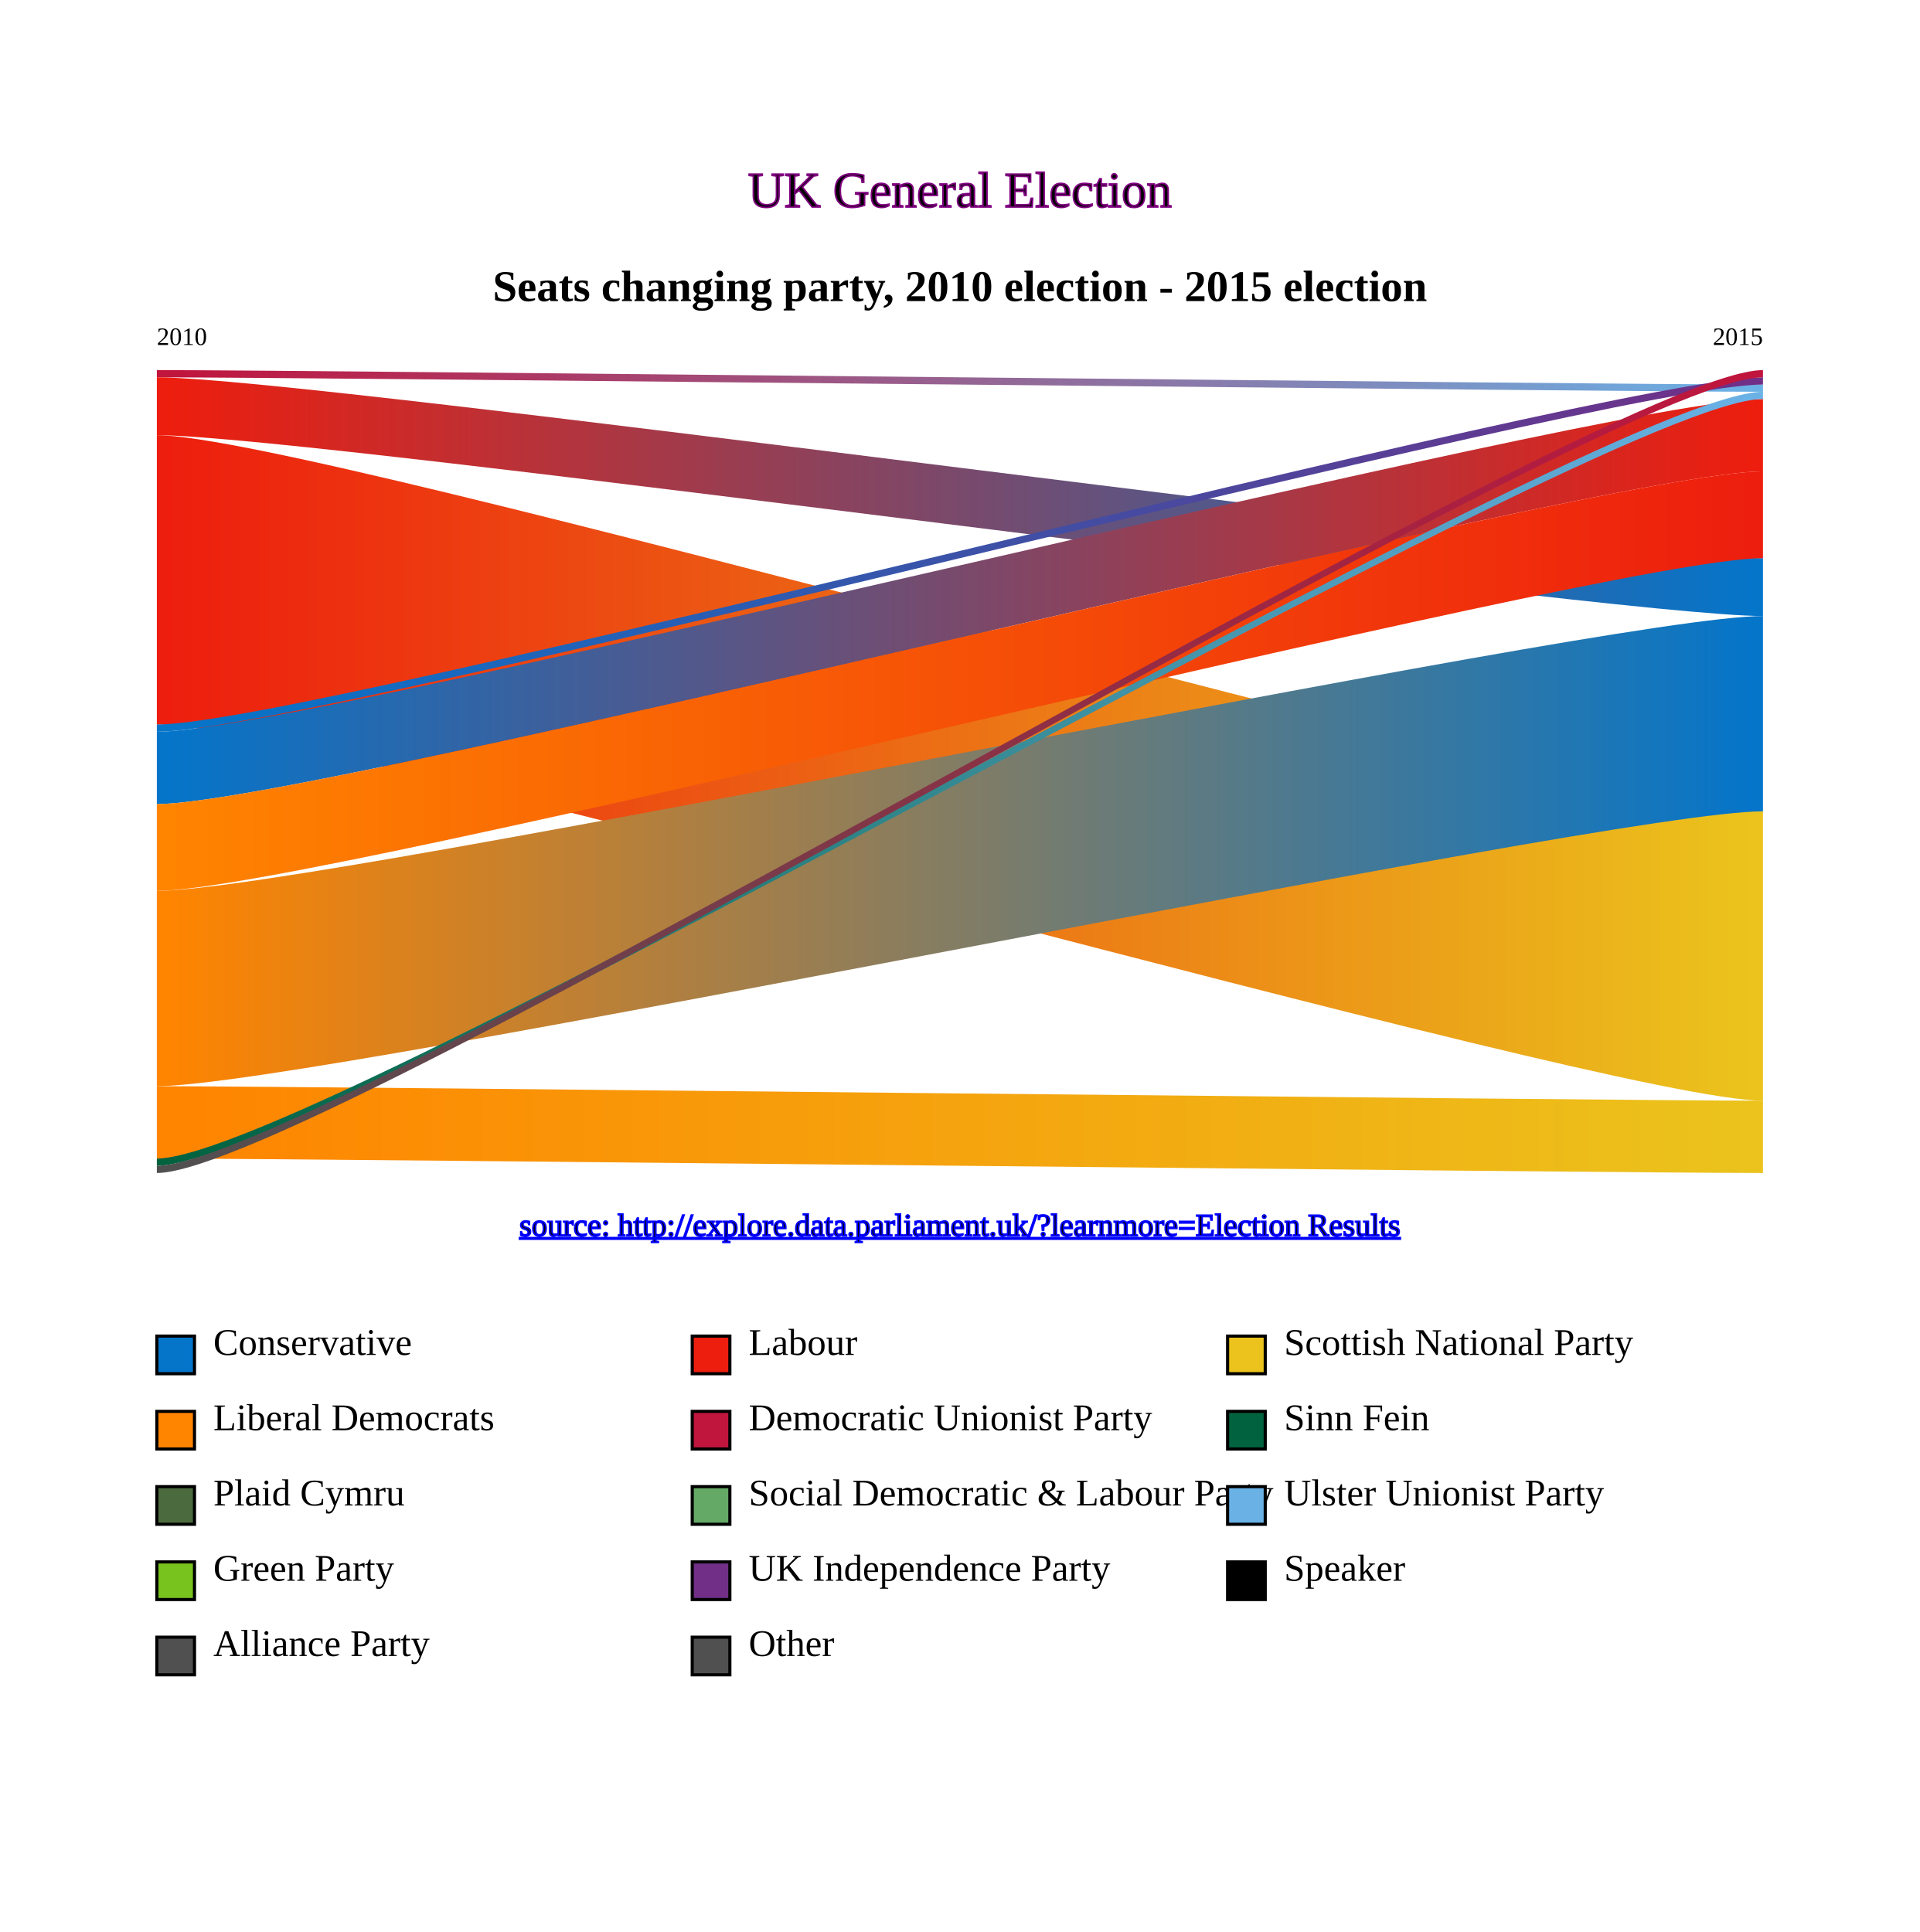
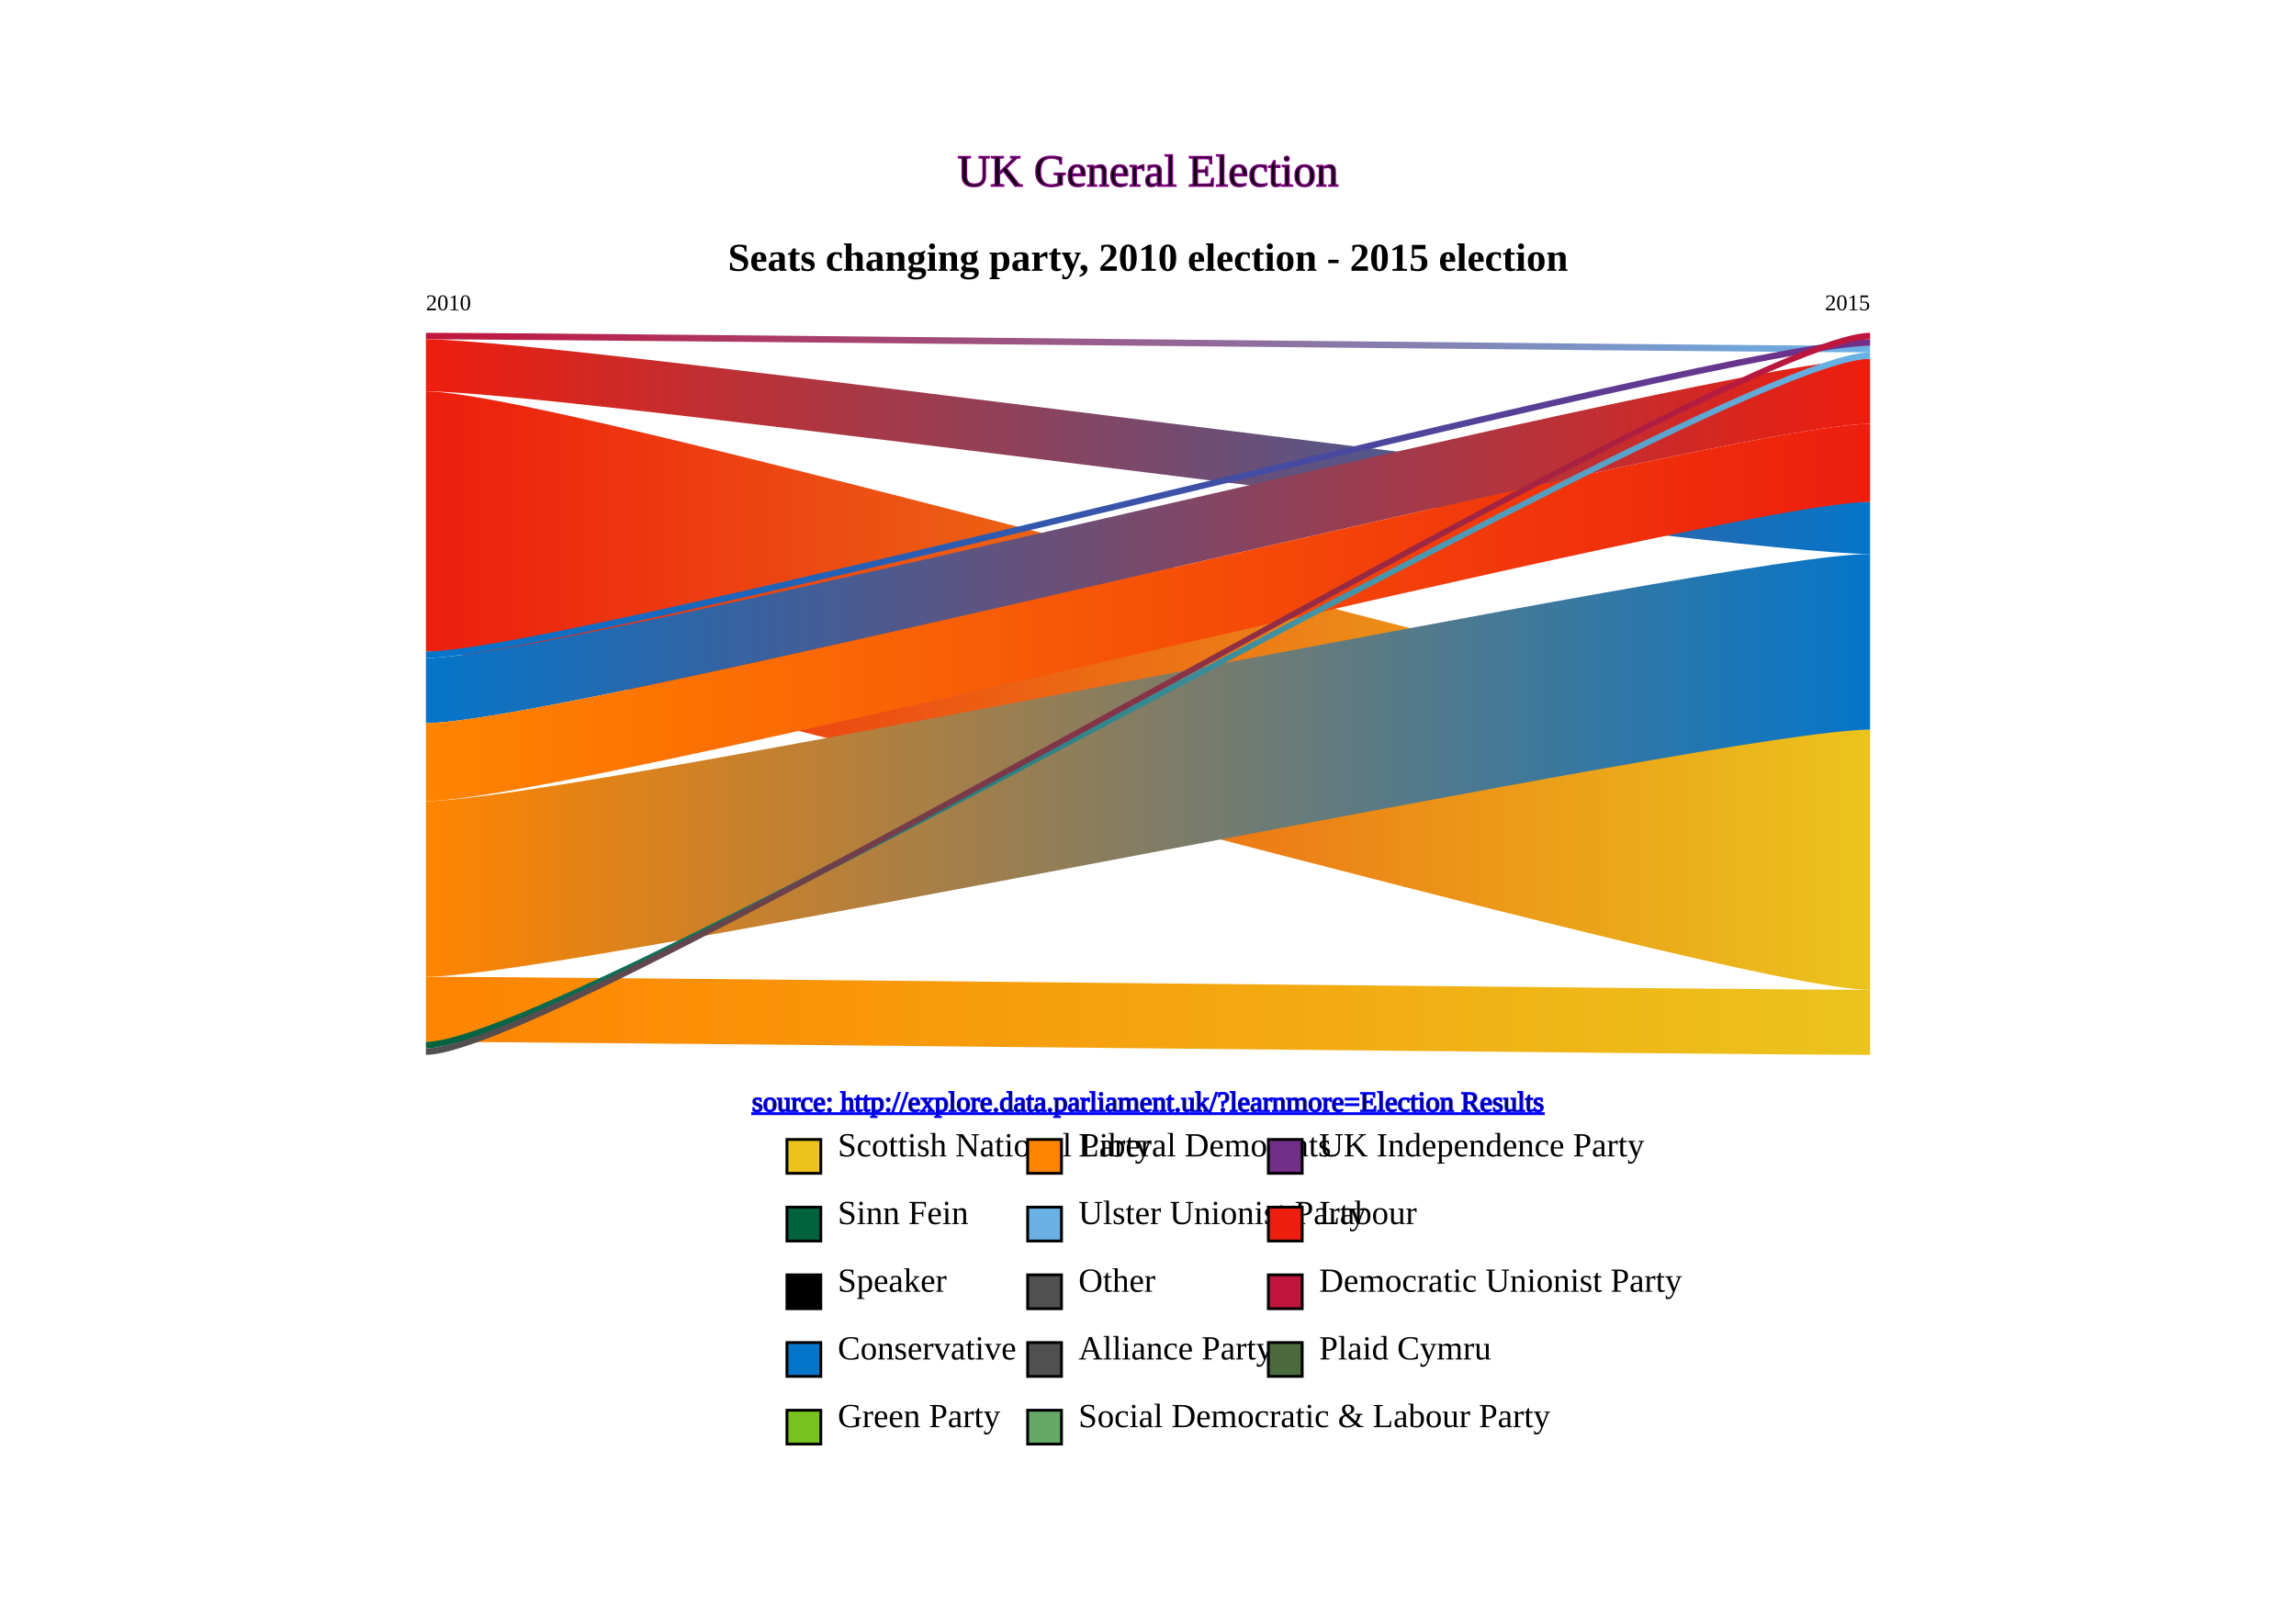
- <svg xmlns="http://www.w3.org/2000/svg" height="1232" version="1.1" width="1224">
+ <svg xmlns="http://www.w3.org/2000/svg" height="1132" version="1.1" width="1628">
  <defs>
    <linearGradient id="lg_0">
      <stop offset="0%" stop-color="#c0153d" />
      <stop offset="100%" stop-color="#6ab1e6" />
    </linearGradient>
    <linearGradient id="lg_1">
      <stop offset="0%" stop-color="#ed1e0e" />
      <stop offset="100%" stop-color="#0575c9" />
    </linearGradient>
    <linearGradient id="lg_2">
      <stop offset="0%" stop-color="#ed1e0e" />
      <stop offset="100%" stop-color="#ebc31c" />
    </linearGradient>
    <linearGradient id="lg_3">
      <stop offset="0%" stop-color="#0575c9" />
      <stop offset="100%" stop-color="#712f87" />
    </linearGradient>
    <linearGradient id="lg_4">
      <stop offset="0%" stop-color="#0575c9" />
      <stop offset="100%" stop-color="#ed1e0e" />
    </linearGradient>
    <linearGradient id="lg_5">
      <stop offset="0%" stop-color="#ff8400" />
      <stop offset="100%" stop-color="#ed1e0e" />
    </linearGradient>
    <linearGradient id="lg_6">
      <stop offset="0%" stop-color="#ff8400" />
      <stop offset="100%" stop-color="#0575c9" />
    </linearGradient>
    <linearGradient id="lg_7">
      <stop offset="0%" stop-color="#ff8400" />
      <stop offset="100%" stop-color="#ebc31c" />
    </linearGradient>
    <linearGradient id="lg_8">
      <stop offset="0%" stop-color="#00623f" />
      <stop offset="100%" stop-color="#6ab1e6" />
    </linearGradient>
    <linearGradient id="lg_9">
      <stop offset="0%" stop-color="#505050" />
      <stop offset="100%" stop-color="#c0153d" />
    </linearGradient>
  </defs>
-   <text style="text-anchor:middle;stroke:purple;font-size:32;" x="612.0" y="132">UK General Election</text>
-   <text style="text-anchor:middle;font-weight:bold;font-size:28;" x="612.0" y="192">Seats changing party, 2010 election - 2015 election</text>
-   <text style="text-anchor:start;font-size:16;" x="100.0" y="220">2010</text>
-   <text style="text-anchor:end;font-size:16;" x="1124.0" y="220">2015</text>
+   <text font-size="32" style="stroke:purple;text-anchor:middle;" x="814.0" y="132.0">UK General Election</text>
+   <text font-size="28" style="font-weight:bold;text-anchor:middle;" x="814.0" y="192.0">Seats changing party, 2010 election - 2015 election</text>
+   <text style="font-size:16;text-anchor:start;" x="302.0" y="220">2010</text>
+   <text style="font-size:16;text-anchor:end;" x="1326.0" y="220">2015</text>
  <g>
    <g>
-       <path d="M100.0 236.0 C 200.0 236.0 1024.0 245.225 1124.0 245.225 L 1124.0 249.838 C 1024.0 249.838 200.0 240.613 100.0 240.613Z" fill="grey" style="fill:url(#lg_0);" />
+       <path d="M302.0 236.0 C 402.0 236.0 1226.0 245.225 1326.0 245.225 L 1326.0 249.838 C 1226.0 249.838 402.0 240.613 302.0 240.613Z" fill="grey" style="fill:url(#lg_0);" />
    </g>
    <g>
-       <path d="M100.0 240.613 C 200.0 240.613 1024.0 355.928 1124.0 355.928 L 1124.0 392.829 C 1024.0 392.829 200.0 277.514 100.0 277.514Z" fill="grey" style="fill:url(#lg_1);" />
+       <path d="M302.0 240.613 C 402.0 240.613 1226.0 355.928 1326.0 355.928 L 1326.0 392.829 C 1226.0 392.829 402.0 277.514 302.0 277.514Z" fill="grey" style="fill:url(#lg_1);" />
    </g>
    <g>
-       <path d="M100.0 277.514 C 200.0 277.514 1024.0 517.369 1124.0 517.369 L 1124.0 701.874 C 1024.0 701.874 200.0 462.018 100.0 462.018Z" fill="grey" style="fill:url(#lg_2);" />
+       <path d="M302.0 277.514 C 402.0 277.514 1226.0 517.369 1326.0 517.369 L 1326.0 701.874 C 1226.0 701.874 402.0 462.018 302.0 462.018Z" fill="grey" style="fill:url(#lg_2);" />
    </g>
    <g>
-       <path d="M100.0 462.018 C 200.0 462.018 1024.0 240.613 1124.0 240.613 L 1124.0 245.225 C 1024.0 245.225 200.0 466.631 100.0 466.631Z" fill="grey" style="fill:url(#lg_3);" />
+       <path d="M302.0 462.018 C 402.0 462.018 1226.0 240.613 1326.0 240.613 L 1326.0 245.225 C 1226.0 245.225 402.0 466.631 302.0 466.631Z" fill="grey" style="fill:url(#lg_3);" />
    </g>
    <g>
-       <path d="M100.0 466.631 C 200.0 466.631 1024.0 254.45 1124.0 254.45 L 1124.0 300.577 C 1024.0 300.577 200.0 512.757 100.0 512.757Z" fill="grey" style="fill:url(#lg_4);" />
+       <path d="M302.0 466.631 C 402.0 466.631 1226.0 254.45 1326.0 254.45 L 1326.0 300.577 C 1226.0 300.577 402.0 512.757 302.0 512.757Z" fill="grey" style="fill:url(#lg_4);" />
    </g>
    <g>
-       <path d="M100.0 512.757 C 200.0 512.757 1024.0 300.577 1124.0 300.577 L 1124.0 355.928 C 1024.0 355.928 200.0 568.108 100.0 568.108Z" fill="grey" style="fill:url(#lg_5);" />
+       <path d="M302.0 512.757 C 402.0 512.757 1226.0 300.577 1326.0 300.577 L 1326.0 355.928 C 1226.0 355.928 402.0 568.108 302.0 568.108Z" fill="grey" style="fill:url(#lg_5);" />
    </g>
    <g>
-       <path d="M100.0 568.108 C 200.0 568.108 1024.0 392.829 1124.0 392.829 L 1124.0 517.369 C 1024.0 517.369 200.0 692.649 100.0 692.649Z" fill="grey" style="fill:url(#lg_6);" />
+       <path d="M302.0 568.108 C 402.0 568.108 1226.0 392.829 1326.0 392.829 L 1326.0 517.369 C 1226.0 517.369 402.0 692.649 302.0 692.649Z" fill="grey" style="fill:url(#lg_6);" />
    </g>
    <g>
-       <path d="M100.0 692.649 C 200.0 692.649 1024.0 701.874 1124.0 701.874 L 1124.0 748.0 C 1024.0 748.0 200.0 738.775 100.0 738.775Z" fill="grey" style="fill:url(#lg_7);" />
+       <path d="M302.0 692.649 C 402.0 692.649 1226.0 701.874 1326.0 701.874 L 1326.0 748.0 C 1226.0 748.0 402.0 738.775 302.0 738.775Z" fill="grey" style="fill:url(#lg_7);" />
    </g>
    <g>
-       <path d="M100.0 738.775 C 200.0 738.775 1024.0 249.838 1124.0 249.838 L 1124.0 254.45 C 1024.0 254.45 200.0 743.387 100.0 743.387Z" fill="grey" style="fill:url(#lg_8);" />
+       <path d="M302.0 738.775 C 402.0 738.775 1226.0 249.838 1326.0 249.838 L 1326.0 254.45 C 1226.0 254.45 402.0 743.387 302.0 743.387Z" fill="grey" style="fill:url(#lg_8);" />
    </g>
    <g>
-       <path d="M100.0 743.387 C 200.0 743.387 1024.0 236.0 1124.0 236.0 L 1124.0 240.613 C 1024.0 240.613 200.0 748.0 100.0 748.0Z" fill="grey" style="fill:url(#lg_9);" />
+       <path d="M302.0 743.387 C 402.0 743.387 1226.0 236.0 1326.0 236.0 L 1326.0 240.613 C 1226.0 240.613 402.0 748.0 302.0 748.0Z" fill="grey" style="fill:url(#lg_9);" />
    </g>
  </g>
  <a href="http://explore.data.parliament.uk/?learnmore=Election%20Results" target="_new">
-     <text style="text-anchor:middle;text-decoration:underline;stroke:blue;font-size:20;" x="612.0" y="788">source: http://explore.data.parliament.uk/?learnmore=Election Results</text>
+     <text font-size="20" style="stroke:blue;text-decoration:underline;text-anchor:middle;" x="814.0" y="788.0">source: http://explore.data.parliament.uk/?learnmore=Election Results</text>
  </a>
-   <path d="M100.0 852 124.0 852 124.0 876 100.0 876Z" fill="#0575c9" stroke="black" stroke-width="2" />
-   <text style="text-anchor:start;font-size:24;alignment-baseline:middle;" x="136.0" y="864.0">Conservative</text>
-   <path d="M441.333 852 465.333 852 465.333 876 441.333 876Z" fill="#ed1e0e" stroke="black" stroke-width="2" />
-   <text style="text-anchor:start;font-size:24;alignment-baseline:middle;" x="477.333" y="864.0">Labour</text>
-   <path d="M782.667 852 806.667 852 806.667 876 782.667 876Z" fill="#ebc31c" stroke="black" stroke-width="2" />
-   <text style="text-anchor:start;font-size:24;alignment-baseline:middle;" x="818.667" y="864.0">Scottish National Party</text>
-   <path d="M100.0 900 124.0 900 124.0 924 100.0 924Z" fill="#ff8400" stroke="black" stroke-width="2" />
-   <text style="text-anchor:start;font-size:24;alignment-baseline:middle;" x="136.0" y="912.0">Liberal Democrats</text>
-   <path d="M441.333 900 465.333 900 465.333 924 441.333 924Z" fill="#c0153d" stroke="black" stroke-width="2" />
-   <text style="text-anchor:start;font-size:24;alignment-baseline:middle;" x="477.333" y="912.0">Democratic Unionist Party</text>
-   <path d="M782.667 900 806.667 900 806.667 924 782.667 924Z" fill="#00623f" stroke="black" stroke-width="2" />
-   <text style="text-anchor:start;font-size:24;alignment-baseline:middle;" x="818.667" y="912.0">Sinn Fein</text>
-   <path d="M100.0 948 124.0 948 124.0 972 100.0 972Z" fill="#4b6b3f" stroke="black" stroke-width="2" />
-   <text style="text-anchor:start;font-size:24;alignment-baseline:middle;" x="136.0" y="960.0">Plaid Cymru</text>
-   <path d="M441.333 948 465.333 948 465.333 972 441.333 972Z" fill="#65a966" stroke="black" stroke-width="2" />
-   <text style="text-anchor:start;font-size:24;alignment-baseline:middle;" x="477.333" y="960.0">Social Democratic &amp; Labour Party</text>
-   <path d="M782.667 948 806.667 948 806.667 972 782.667 972Z" fill="#6ab1e6" stroke="black" stroke-width="2" />
-   <text style="text-anchor:start;font-size:24;alignment-baseline:middle;" x="818.667" y="960.0">Ulster Unionist Party</text>
-   <path d="M100.0 996 124.0 996 124.0 1020 100.0 1020Z" fill="#78c31e" stroke="black" stroke-width="2" />
-   <text style="text-anchor:start;font-size:24;alignment-baseline:middle;" x="136.0" y="1008.0">Green Party</text>
-   <path d="M441.333 996 465.333 996 465.333 1020 441.333 1020Z" fill="#712f87" stroke="black" stroke-width="2" />
-   <text style="text-anchor:start;font-size:24;alignment-baseline:middle;" x="477.333" y="1008.0">UK Independence Party</text>
-   <path d="M782.667 996 806.667 996 806.667 1020 782.667 1020Z" fill="#000000" stroke="black" stroke-width="2" />
-   <text style="text-anchor:start;font-size:24;alignment-baseline:middle;" x="818.667" y="1008.0">Speaker</text>
-   <path d="M100.0 1044 124.0 1044 124.0 1068 100.0 1068Z" fill="#505050" stroke="black" stroke-width="2" />
-   <text style="text-anchor:start;font-size:24;alignment-baseline:middle;" x="136.0" y="1056.0">Alliance Party</text>
-   <path d="M441.333 1044 465.333 1044 465.333 1068 441.333 1068Z" fill="#505050" stroke="black" stroke-width="2" />
-   <text style="text-anchor:start;font-size:24;alignment-baseline:middle;" x="477.333" y="1056.0">Other</text>
+   <path d="M558.0 808 582.0 808 582.0 832 558.0 832Z" fill="#ebc31c" stroke="black" stroke-width="2" />
+   <text style="font-size:24;text-anchor:start;alignment-baseline:middle;" x="594.0" y="820.0">Scottish National Party</text>
+   <path d="M728.667 808 752.667 808 752.667 832 728.667 832Z" fill="#ff8400" stroke="black" stroke-width="2" />
+   <text style="font-size:24;text-anchor:start;alignment-baseline:middle;" x="764.667" y="820.0">Liberal Democrats</text>
+   <path d="M899.333 808 923.333 808 923.333 832 899.333 832Z" fill="#712f87" stroke="black" stroke-width="2" />
+   <text style="font-size:24;text-anchor:start;alignment-baseline:middle;" x="935.333" y="820.0">UK Independence Party</text>
+   <path d="M558.0 856 582.0 856 582.0 880 558.0 880Z" fill="#00623f" stroke="black" stroke-width="2" />
+   <text style="font-size:24;text-anchor:start;alignment-baseline:middle;" x="594.0" y="868.0">Sinn Fein</text>
+   <path d="M728.667 856 752.667 856 752.667 880 728.667 880Z" fill="#6ab1e6" stroke="black" stroke-width="2" />
+   <text style="font-size:24;text-anchor:start;alignment-baseline:middle;" x="764.667" y="868.0">Ulster Unionist Party</text>
+   <path d="M899.333 856 923.333 856 923.333 880 899.333 880Z" fill="#ed1e0e" stroke="black" stroke-width="2" />
+   <text style="font-size:24;text-anchor:start;alignment-baseline:middle;" x="935.333" y="868.0">Labour</text>
+   <path d="M558.0 904 582.0 904 582.0 928 558.0 928Z" fill="#000000" stroke="black" stroke-width="2" />
+   <text style="font-size:24;text-anchor:start;alignment-baseline:middle;" x="594.0" y="916.0">Speaker</text>
+   <path d="M728.667 904 752.667 904 752.667 928 728.667 928Z" fill="#505050" stroke="black" stroke-width="2" />
+   <text style="font-size:24;text-anchor:start;alignment-baseline:middle;" x="764.667" y="916.0">Other</text>
+   <path d="M899.333 904 923.333 904 923.333 928 899.333 928Z" fill="#c0153d" stroke="black" stroke-width="2" />
+   <text style="font-size:24;text-anchor:start;alignment-baseline:middle;" x="935.333" y="916.0">Democratic Unionist Party</text>
+   <path d="M558.0 952 582.0 952 582.0 976 558.0 976Z" fill="#0575c9" stroke="black" stroke-width="2" />
+   <text style="font-size:24;text-anchor:start;alignment-baseline:middle;" x="594.0" y="964.0">Conservative</text>
+   <path d="M728.667 952 752.667 952 752.667 976 728.667 976Z" fill="#505050" stroke="black" stroke-width="2" />
+   <text style="font-size:24;text-anchor:start;alignment-baseline:middle;" x="764.667" y="964.0">Alliance Party</text>
+   <path d="M899.333 952 923.333 952 923.333 976 899.333 976Z" fill="#4b6b3f" stroke="black" stroke-width="2" />
+   <text style="font-size:24;text-anchor:start;alignment-baseline:middle;" x="935.333" y="964.0">Plaid Cymru</text>
+   <path d="M558.0 1000 582.0 1000 582.0 1024 558.0 1024Z" fill="#78c31e" stroke="black" stroke-width="2" />
+   <text style="font-size:24;text-anchor:start;alignment-baseline:middle;" x="594.0" y="1012.0">Green Party</text>
+   <path d="M728.667 1000 752.667 1000 752.667 1024 728.667 1024Z" fill="#65a966" stroke="black" stroke-width="2" />
+   <text style="font-size:24;text-anchor:start;alignment-baseline:middle;" x="764.667" y="1012.0">Social Democratic &amp; Labour Party</text>
</svg>
